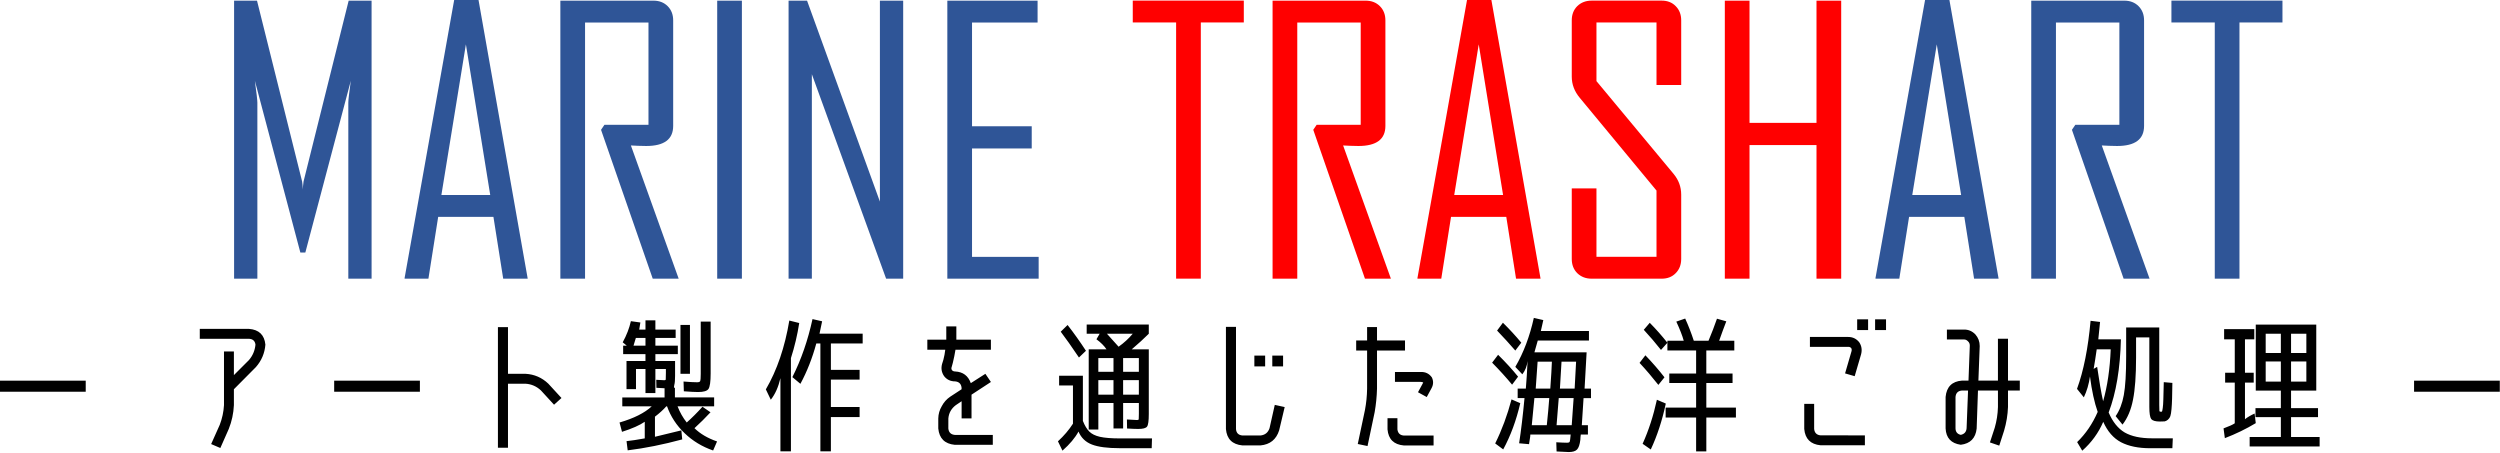
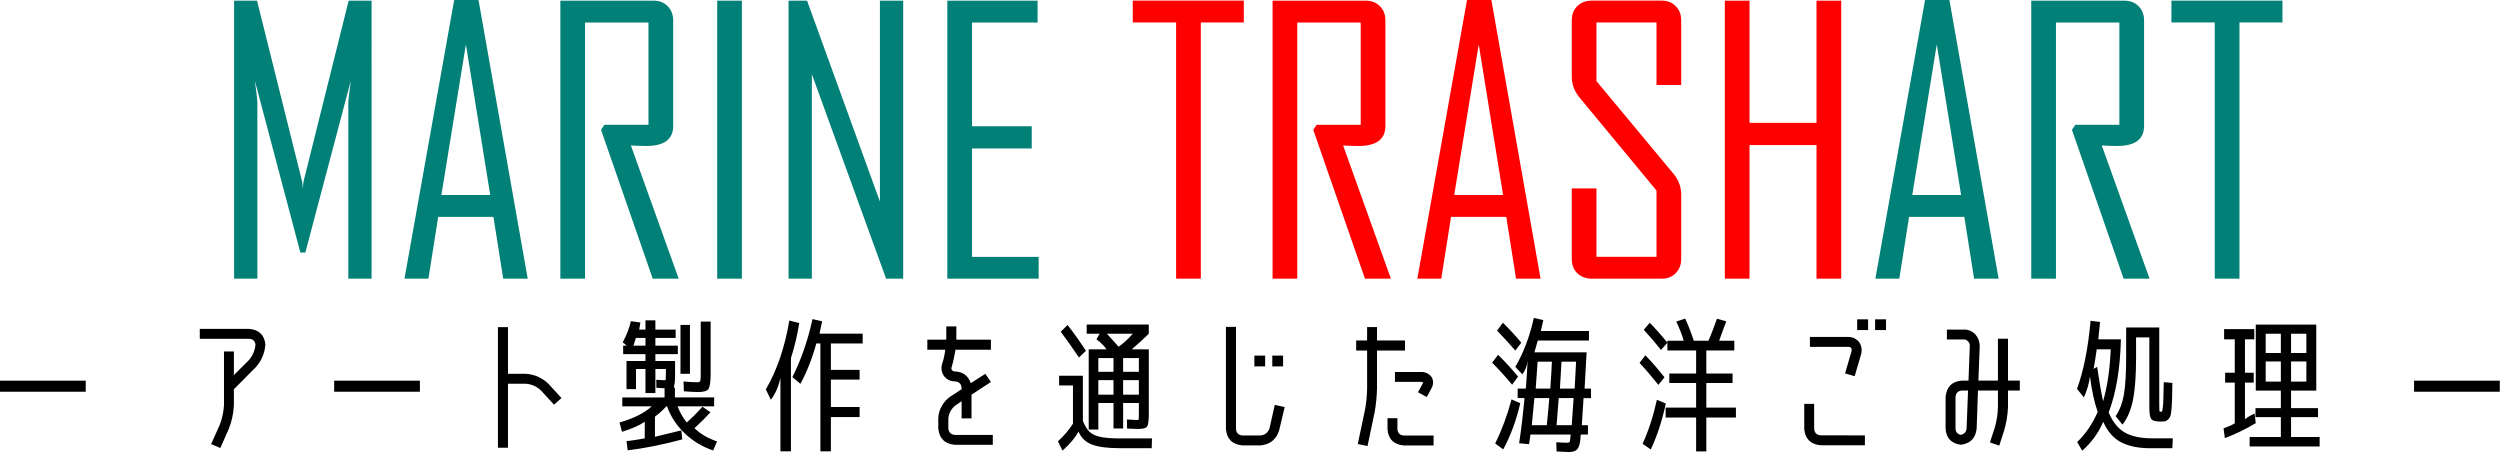
<svg xmlns="http://www.w3.org/2000/svg" xmlns:xlink="http://www.w3.org/1999/xlink" overflow="hidden" viewBox="0 0 193.76 35.044">
  <defs>
    <clipPath id="A">
      <path d="M-2826 336h2120v593h-2120z" />
    </clipPath>
    <path id="B" d="M-2626.6 504.56h-2.01l-4.007-11.539.262-.386h3.415v-7.931h-4.916v19.856h-1.914v-21.549h7.215q.675 0 1.102.427.427.427.427 1.102v8.179q0 1.556-2.093 1.556-.207 0-.606-.014-.399-.027-.578-.027 1.859 5.15 3.704 10.327z" />
    <path id="C" d="M-2615 504.56h-1.9l-.757-4.792h-4.282l-.757 4.792h-1.845v-.055l3.842-21.549h1.886zm-2.905-6.485l-1.887-11.677-1.9 11.677z" />
  </defs>
  <g transform="translate(2734.4 -482.96)" clip-path="url(#A)">
-     <g fill="#2f5597">
+     <g fill="#008077">
      <path d="M-2705.6 504.56h-1.804v-13.646q0-.289.193-1.694l-3.525 13.315h-.385l-3.525-13.315q.193 1.418.193 1.694v13.646h-1.804v-21.549h1.776l3.497 14.017q.028.11.055.62 0-.207.055-.62l3.497-14.017h1.776zm12.1 0h-1.9l-.757-4.792h-4.282l-.757 4.792h-1.845v-.055l3.842-21.549h1.886zm-2.905-6.485l-1.886-11.677-1.9 11.677zm14.605 6.485h-2.01l-4.007-11.539.262-.386h3.415v-7.931h-4.916v19.856h-1.914v-21.549h7.215q.675 0 1.102.427.427.427.427 1.102v8.179q0 1.556-2.093 1.556-.206 0-.606-.014-.399-.027-.578-.027 1.859 5.15 3.704 10.327zm4.9 0h-1.914v-21.549h1.914zm12.5 0h-1.322l-5.756-15.849v15.849h-1.804v-21.549h1.432l5.646 15.573v-15.573h1.804zm10.5 0h-7.078v-21.549h6.995v1.694h-5.081v8.041h4.627v1.721h-4.627v8.399h5.164z" />
      <g fill="red">
        <path d="M-2638 484.7h-3.332v19.856h-1.914V484.7h-3.36v-1.694h8.606z" />
        <use xlink:href="#B" />
        <use xlink:href="#C" />
        <path d="M-2604.1 503.03q0 .675-.427 1.102-.413.427-1.088.427h-5.425q-.675 0-1.115-.427-.427-.427-.427-1.102v-5.466h1.914v5.301h4.654v-5.136l-5.948-7.188q-.62-.744-.62-1.639v-4.365q0-.675.427-1.102.441-.427 1.115-.427h5.425q.675 0 1.088.427.427.427.427 1.102v5.012h-1.914v-4.847h-4.654v4.544l5.976 7.188q.592.716.592 1.611zm12.4 1.53h-1.914v-10.355h-5.191v10.355h-1.914v-21.549h1.914v9.473h5.191v-9.473h1.914z" />
      </g>
      <path d="M-2579.5 504.56h-1.9l-.757-4.792h-4.282l-.757 4.792h-1.845v-.055l3.842-21.549h1.886zm-2.905-6.485l-1.887-11.677-1.9 11.677zm14.605 6.485h-2.01l-4.007-11.539.262-.386h3.415v-7.931h-4.916v19.856h-1.914v-21.549h7.215q.675 0 1.102.427.427.427.427 1.102v8.179q0 1.556-2.093 1.556-.207 0-.606-.014-.399-.027-.578-.027 1.859 5.15 3.704 10.327zm10.3-19.86h-3.332v19.856h-1.914V484.7h-3.36v-1.694h8.606z" />
      <g fill="#000">
        <path d="M-2734.4 513.32v-.859h6.644v.859zm19.8-3.65q-.057-.429-.497-.452h-3.819v-.768h3.819q1.153.09 1.266 1.22-.079.994-.735 1.74l-1.706 1.718v1.232q-.045.961-.396 1.842l-.655 1.48-.712-.305.667-1.492q.282-.735.328-1.525v-4.158h.768v1.831l1.164-1.164q.441-.509.508-1.198zm6.1 3.65v-.859h6.644v.859zm16.6-.62l1.017 1.107-.576.52-1.017-1.107q-.508-.475-1.186-.52h-1.367v4.961h-.78v-9.345h.78v3.616h1.367q1.017.057 1.763.768zm6.6-2.95h.927v-.599h-.746q-.09.305-.181.599zm3.639 2.181v-3.786h.735v3.786zm1.571-4.045h.768v4.023q0 .949-.169 1.198-.169.237-.802.237-.339 0-1.107-.057l-.023-.757q.701.057 1.051.057.203 0 .237-.09.045-.102.045-.565zm-6.102 8.543l-.192-.723q1.672-.486 2.497-1.254h-2.283v-.689h3.277v-.712q-.068 0-.633-.034l-.011-.621q.531.034.633.034.102 0 .102-.068.011-.079.011-.497v-.305h-.814v1.864h-.768v-1.865h-.735v1.559h-.735v-2.181h1.469v-.531h-1.729v-.655h.282l-.316-.26q.452-.825.633-1.639l.735.102q-.068.35-.09.554h.486v-.723h.768v.723h1.571v.644h-1.571v.599h1.74v.655h-1.74v.531h1.526v1.153q0 .497-.057.689-.045.181-.011.237h.056v.746h3.04v.689h-2.836q.271.701.712 1.254.599-.531 1.22-1.22l.622.429q-.588.633-1.243 1.232.667.655 1.751 1.028l-.305.701q-1.277-.441-2.215-1.345-.938-.904-1.356-2.079h-.056q-.362.407-.881.802v1.559q.735-.181 2.045-.497l.068.701q-2.215.599-4.226.847l-.09-.712q.542-.057 1.412-.215v-1.288q-.588.407-1.763.78zm13.092-5.709v7.221h-.814v-5.673q-.237 1.028-.746 1.672l-.384-.802q1.3-2.226 1.819-5.334l.768.192q-.215 1.39-.644 2.723zm5.56-1.141h-2.463v2.045h2.226v.757h-2.226v2.124h2.226v.78h-2.226v2.655h-.814v-8.362h-.316q-.463 1.706-1.232 3.13l-.622-.52q1.028-2.045 1.559-4.497l.746.17q-.113.531-.203.961h3.345zm6.64 6.591q.045.452.497.497h2.949v.768h-2.949q-1.164-.113-1.277-1.266v-.78q.011-.509.271-.949.237-.452.655-.735l.881-.576v-.113q-.045-.452-.497-.497-.542 0-.859-.407-.294-.429-.158-.938l.102-.328q.102-.384.147-.78h-1.39v-.78h1.469q-.011-.034 0-.068v-.961h.78v.961q-.011.034 0 .068h2.678v.78h-2.746q-.079.497-.203 1.006l-.09.328q-.056.136.023.249.09.102.249.102.904.045 1.209.904l1.13-.723.429.633-1.503.983v1.842h-.768v-1.333l-.452.305q-.52.395-.576 1.028zm12.8-3.75h-1.175v1.13h1.175zm.746 0v1.13h1.22v-1.13zm-.746-.644v-1.062h-1.175v1.062zm.746 0h1.22v-1.062h-1.22zm-.35-1.944q.622-.441 1.096-1.006h-2q.588.667.904 1.006zm-2.531.316l-.542.52q-.836-1.243-1.412-2l.531-.52q.723.927 1.424 2zm-2.079 1.932h1.842v3.503q.215.542.497.825.282.282.825.407.554.124 1.559.124h2.475l-.023.757h-2.475q-1.424 0-2.158-.283-.735-.283-1.04-1.006-.396.735-1.243 1.48l-.35-.723q.701-.644 1.164-1.367v-2.961h-1.073zm2.136-3.254v-.712h4.814v.712q-.554.554-1.322 1.209h1.322v5.006q0 .802-.136.983-.136.181-.678.181-.305 0-.87-.034l-.011-.701q.633.045.791.045.113 0 .124-.068.011-.068.011-.418v-.836h-1.22v1.977h-.746v-1.977h-1.175v2.057h-.746v-6.215h1.379q-.271-.407-.78-.78l.249-.429zm14.578 5.514l.768.169-.429 1.808q-.339 1.062-1.446 1.164h-1.401q-1.175-.113-1.277-1.266v-7.921h.78v7.921q.034.452.497.497h1.401q.531-.057.701-.565zm-1.582-2.983v-.836h.836v.836zm1.39 0v-.836h.836v.836zm11.292 2.003l.373-.689q.023-.034.034-.068-.102-.045-.203-.045h-1.989v-.768h1.989q.554-.023.87.418.203.418-.023.836l-.373.689zm-1.096 4.125q-1.164-.102-1.266-1.243v-.87h.768v.87q.056.441.497.475h2.305v.768zm-3.017-2.735q.158-.825.169-1.672v-2.949h-.847v-.78h.847v-1.04h.768v1.04h2.17v.78h-2.17v2.949q-.023.915-.181 1.819l-.554 2.633-.757-.158zm15.113-1.67h1.141q.034-.554.113-2.091h-1.13q-.034.667-.124 2.091zm-.746 0q.102-1.424.124-2.091h-1.107l-.147 2.091zm-.271 2.836q.124-1.175.192-2.102h-1.153q-.124 1.367-.203 2.102zm.757 0h1.175l.147-2.102h-1.153q-.113 1.413-.169 2.102zm-4.61-7.334l.452-.61q.791.78 1.424 1.548l-.463.61q-.644-.746-1.412-1.548zm1.164 4.192q-.689-.836-1.548-1.706l.463-.61q.904.893 1.548 1.695zm.633 1.435q-.463 2-1.322 3.582l-.622-.463q.78-1.571 1.266-3.413zm-.384-2.814q.961-1.65 1.435-3.797l.735.17q-.057.283-.192.848h3.729v.735h-3.966q-.169.576-.26.915h4.045q-.079 1.514-.158 2.814h.497v.735h-.576q-.068 1.096-.136 2.102h.475v.723h-.554q0 .068-.023.203-.011.136-.011.203-.068.565-.26.757-.181.192-.644.192-.136 0-.938-.045l-.023-.712q.542.034.825.034.192 0 .215-.079.034-.079.068-.475 0-.011 0-.034.011-.034.011-.045h-3.13q0 .147-.045.384-.034.249-.056.362l-.768-.068q.226-1.458.418-3.503h-.531v-.735h.633q.079-.915.136-2.136-.079.61-.407 1.028zm9.957-2.875l.463-.542q.746.757 1.367 1.548l-.497.554q-.633-.802-1.333-1.559zm1.13 4.271q-.712-.904-1.458-1.706l.452-.588q.814.848 1.48 1.706zm.576 1.446q-.418 1.966-1.164 3.559l-.633-.441q.701-1.548 1.107-3.413zm3.141.316h2.294v.768h-2.294v2.622h-.791v-2.622h-2.362v-.768h2.362v-1.91h-2.079v-.735h2.079v-1.785h-2.226v-.757h1.266q-.158-.576-.576-1.48l.689-.237q.362.791.667 1.718h1.141q.362-.859.655-1.706l.723.203q-.271.701-.554 1.503h1.175v.757h-2.17v1.785h2.034v.735h-2.034zm10.753-2.653l.497-1.706q.045-.147-.023-.26-.102-.102-.226-.09h-2.972v-.768h2.972q.52 0 .847.407.282.418.147.938l-.497 1.695zm1.537 4.803v.768h-3.435q-1.164-.113-1.266-1.266v-1.944h.768v1.944q.045.452.497.497zm-.599-8.159v-.836h.847v.836zm1.39 0v-.836h.847v.836zm9.272 7.566q.226-.78.249-1.605v-1.277h-1.548l-.102 2.949q-.124 1.119-1.232 1.254-1.119-.158-1.175-1.266v-2.441q.113-1.175 1.266-1.266h.508l.102-2.712q0-.203-.136-.328-.147-.158-.328-.147h-1.311v-.768h1.311q.52-.011.893.373.339.384.339.904l-.102 2.678h1.514v-3.243h.78v3.243h.915v.768h-.915v1.277q-.034.927-.305 1.842l-.373 1.153-.723-.249zm-2.181.045l.113-2.927h-.475q-.452.034-.497.497v2.441q.011.407.407.497.418-.09.452-.509zm10.581-2.095q.497-1.74.588-4.023h-1.085q-.113.814-.237 1.514l.271-.158q.237 1.65.463 2.667zm2.554-4.949v1.559q0 2.09-.237 3.266-.226 1.175-.814 1.932l-.531-.655q.452-.655.633-1.639.181-.983.181-2.995v-2.237h2.565v6q0 .395.011.463.011.068.113.068.079 0 .09-.023.023-.034.057-.271.034-.237.045-.655.011-.429.034-1.345l.667.057q-.011.78-.023 1.22-.011.429-.045.814-.034.384-.09.542-.045.147-.181.271-.136.113-.26.136-.124.011-.373.011-.508 0-.667-.192-.147-.203-.147-.938v-5.39zm-4.577 3.989q.768-2.102 1.051-5.277l.735.09q-.057.599-.136 1.345h1.751q-.079 3.39-.949 5.673.463 1.085 1.243 1.548.791.452 2.113.452h1.616l-.034.768h-1.718q-1.367 0-2.26-.463-.881-.463-1.379-1.582-.554 1.288-1.627 2.237l-.396-.667q.994-.961 1.593-2.339-.384-1.085-.599-2.746-.124.881-.475 1.616zm14.623-2.78h1.175v-1.492h-1.175zm1.966 2.915v1.356h2.09v.701h-2.09v1.537h2.215v.735h-5.424v-.735h2.418v-1.537h-1.966v-.701h1.966v-1.356h-1.944v-5.119h4.689v5.119zm-.791-.701v-1.559h-1.175v1.559zm.791 0h1.186v-1.559h-1.186zm0-2.215h1.186v-1.492h-1.186zm-2.825 4.69l.09.746q-1.13.678-2.396 1.164l-.102-.757q.644-.237.87-.395v-3.153h-.746v-.768h.746v-2.588h-.825v-.791h2.339v.791h-.723v2.588h.678v.768h-.678v2.836q.282-.226.746-.441zm12.359-1.689v-.859h6.644v.859z" />
      </g>
    </g>
  </g>
</svg>
